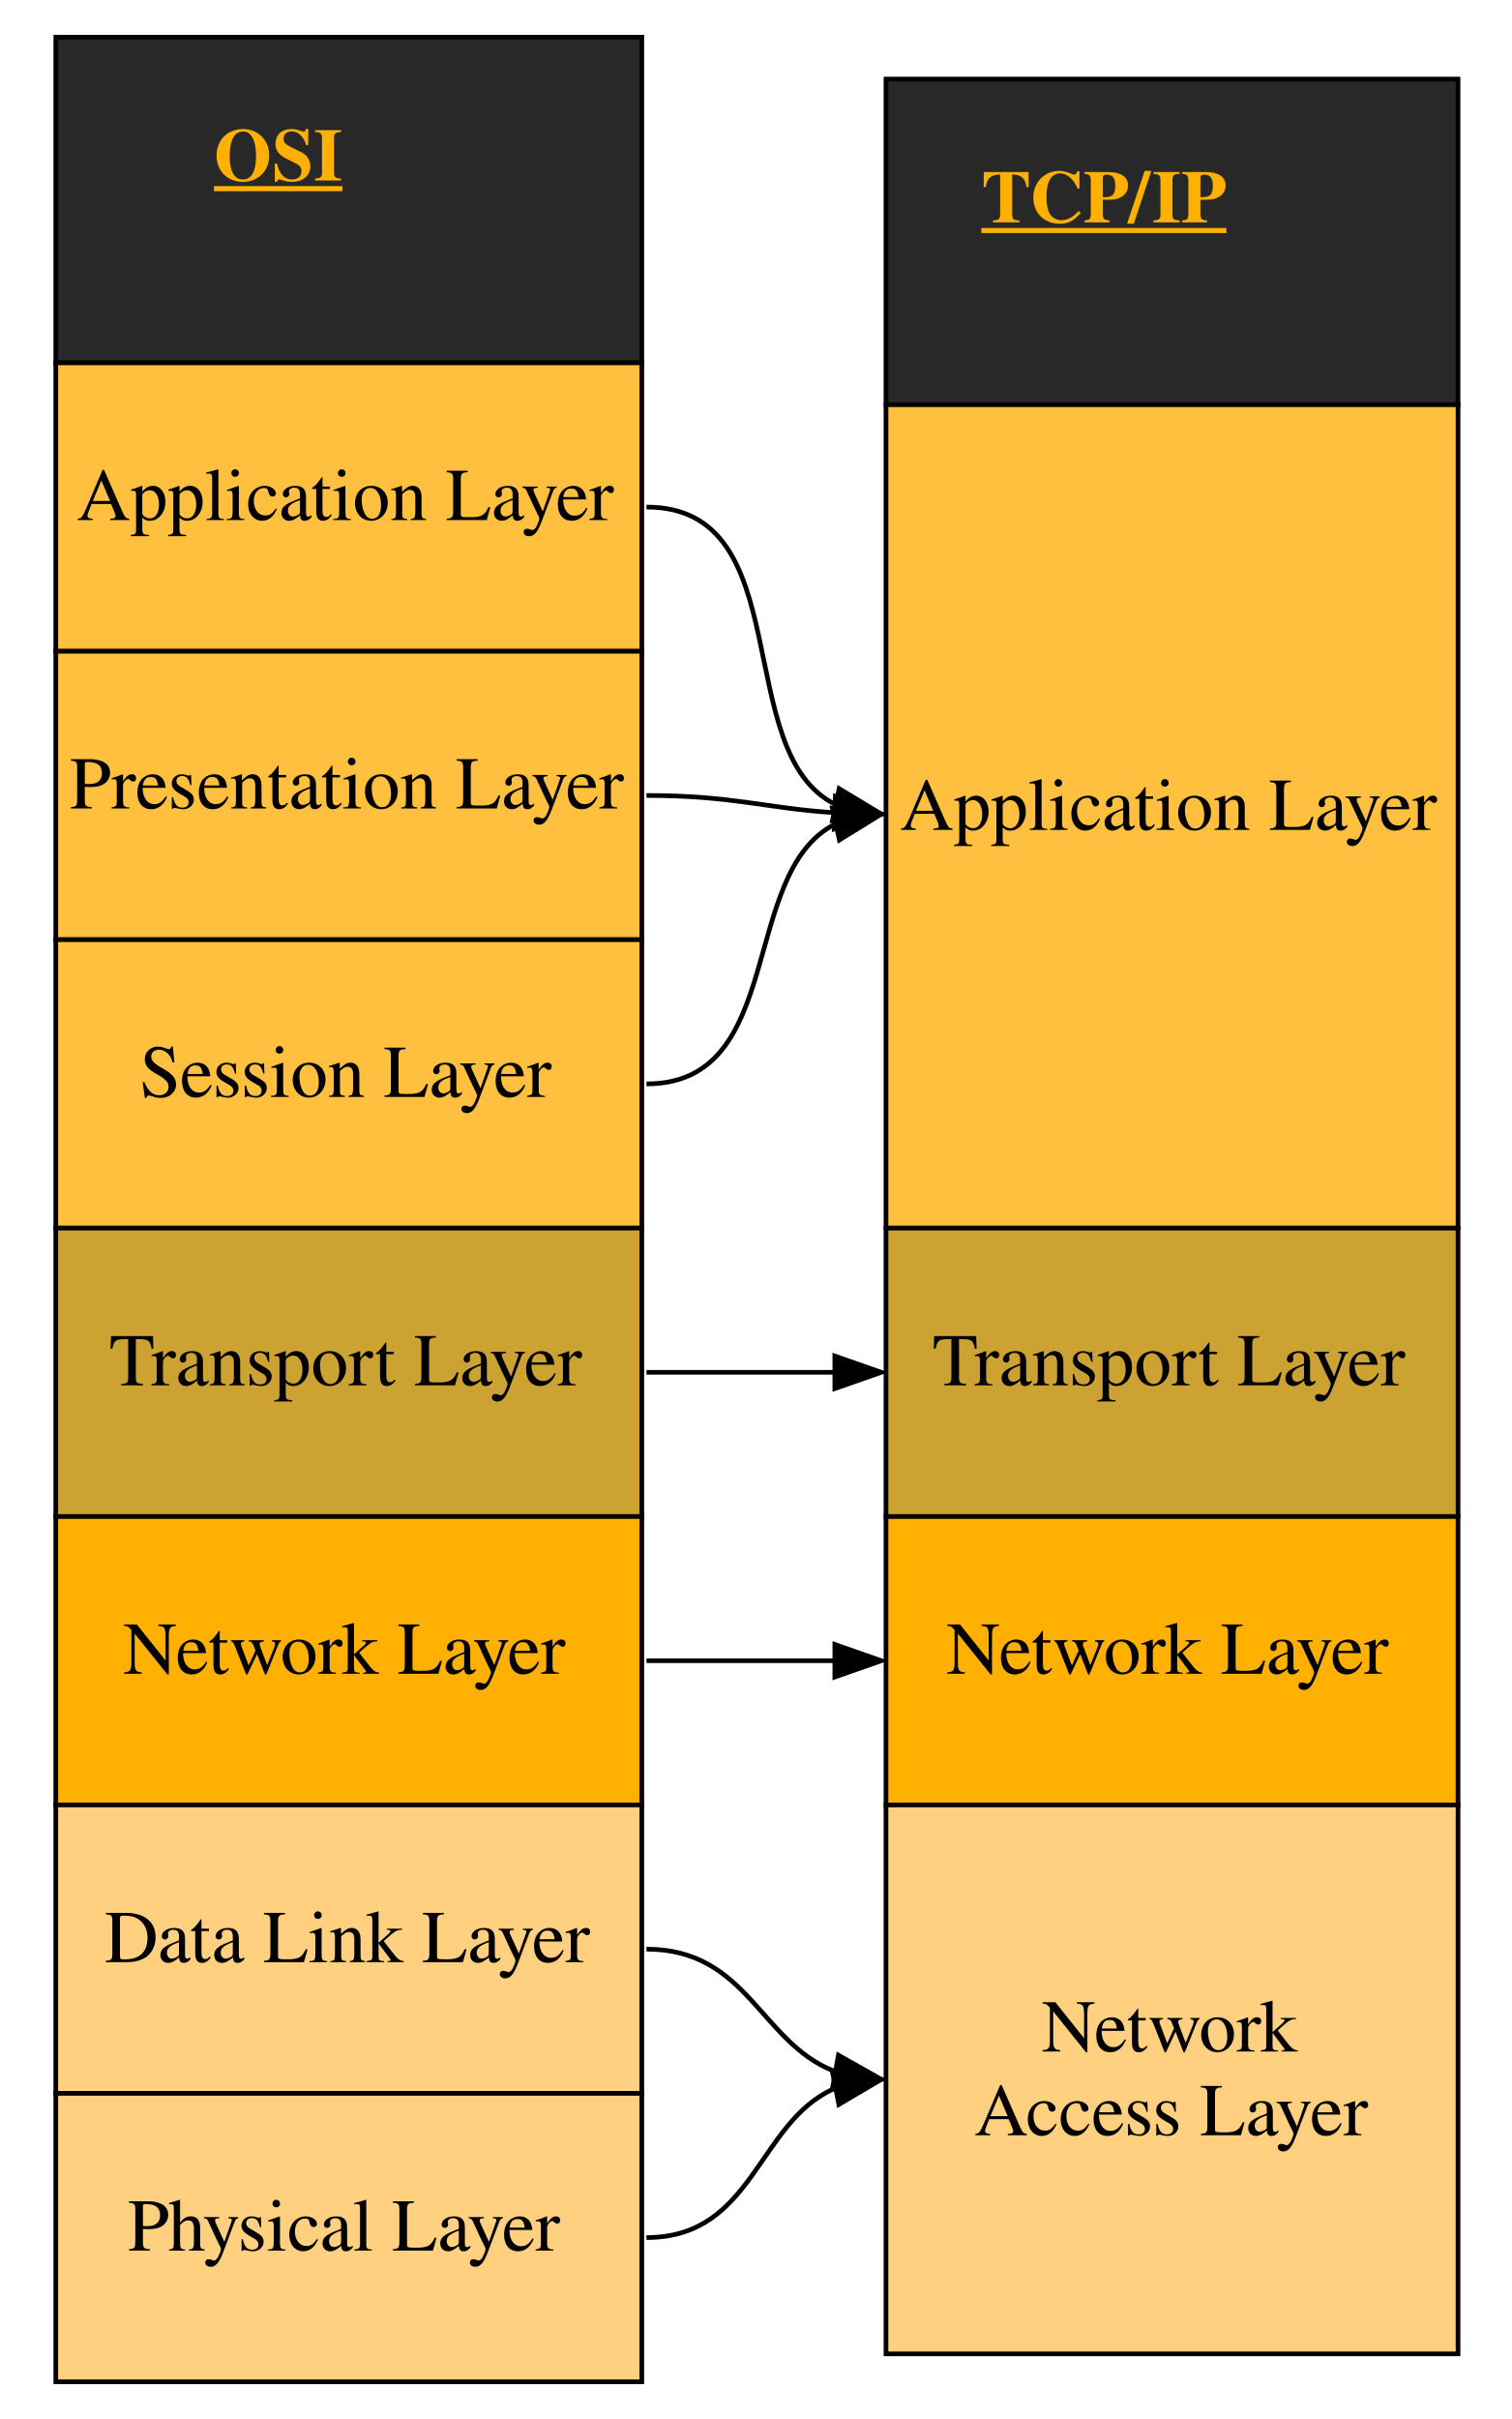
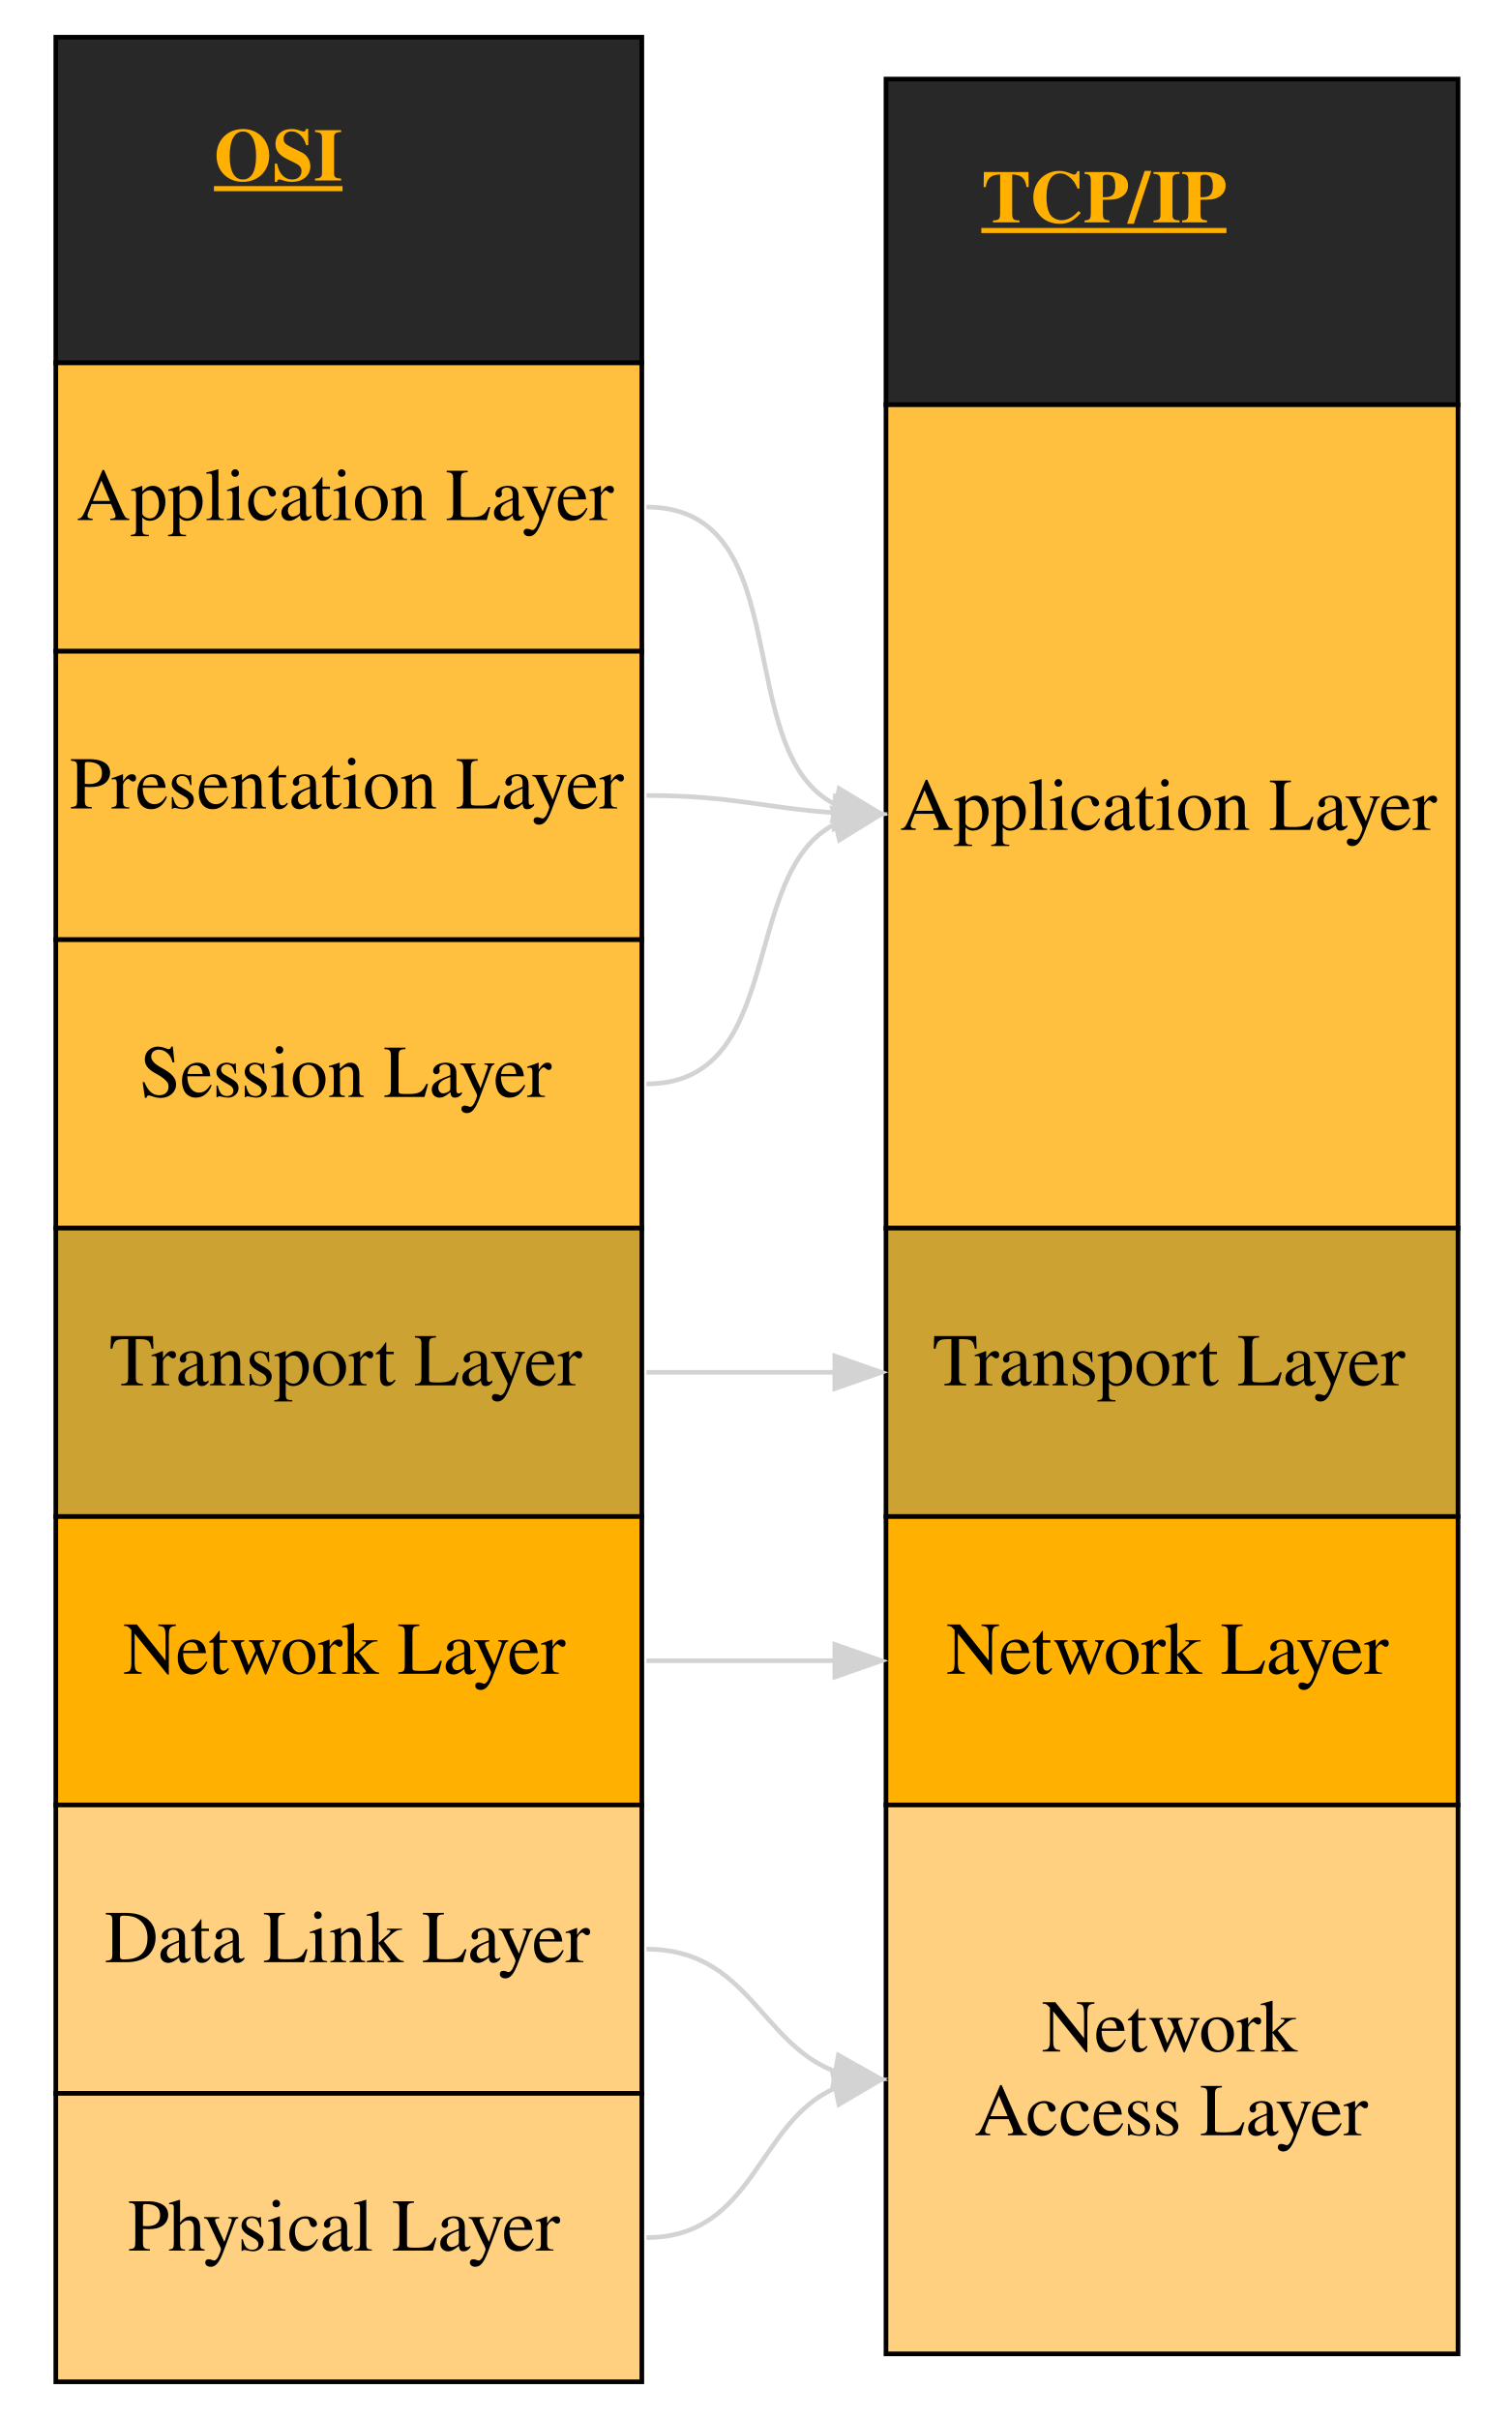
<svg xmlns="http://www.w3.org/2000/svg" width="325pt" height="520pt" viewBox="0.00 0.00 325.00 520.00">
  <g id="graph0" class="graph" transform="scale(1 1) rotate(0) translate(4 516)">
    <polygon fill="none" stroke="none" points="-4,4 -4,-516 321,-516 321,4 -4,4" />
    <g id="node1" class="node">
      <polygon fill="#282828" stroke="black" points="8,-438 8,-508 134,-508 134,-438 8,-438" />
      <text text-anchor="start" x="42" y="-477.2" font-family="Times,serif" font-weight="bold" text-decoration="underline" font-size="16.00" fill="#ffb000">    OSI    </text>
      <polygon fill="#ffc040" stroke="none" points="8,-376 8,-438 134,-438 134,-376 8,-376" />
      <polygon fill="none" stroke="black" points="8,-376 8,-438 134,-438 134,-376 8,-376" />
      <text text-anchor="start" x="12.5" y="-404.2" font-family="Times,serif" font-size="16.00">Application Layer</text>
      <polygon fill="#ffc040" stroke="none" points="8,-314 8,-376 134,-376 134,-314 8,-314" />
      <polygon fill="none" stroke="black" points="8,-314 8,-376 134,-376 134,-314 8,-314" />
      <text text-anchor="start" x="11" y="-342.2" font-family="Times,serif" font-size="16.00">Presentation Layer</text>
      <polygon fill="#ffc040" stroke="none" points="8,-252 8,-314 134,-314 134,-252 8,-252" />
      <polygon fill="none" stroke="black" points="8,-252 8,-314 134,-314 134,-252 8,-252" />
      <text text-anchor="start" x="26" y="-280.2" font-family="Times,serif" font-size="16.00">Session Layer</text>
      <polygon fill="#cca333" stroke="none" points="8,-190 8,-252 134,-252 134,-190 8,-190" />
      <polygon fill="none" stroke="black" points="8,-190 8,-252 134,-252 134,-190 8,-190" />
      <text text-anchor="start" x="19.5" y="-218.2" font-family="Times,serif" font-size="16.00">Transport Layer</text>
      <polygon fill="#ffb000" stroke="none" points="8,-128 8,-190 134,-190 134,-128 8,-128" />
      <polygon fill="none" stroke="black" points="8,-128 8,-190 134,-190 134,-128 8,-128" />
      <text text-anchor="start" x="22.5" y="-156.2" font-family="Times,serif" font-size="16.00">Network Layer</text>
      <polygon fill="#ffd080" stroke="none" points="8,-66 8,-128 134,-128 134,-66 8,-66" />
      <polygon fill="none" stroke="black" points="8,-66 8,-128 134,-128 134,-66 8,-66" />
      <text text-anchor="start" x="18.5" y="-94.2" font-family="Times,serif" font-size="16.00">Data Link Layer</text>
      <polygon fill="#ffd080" stroke="none" points="8,-4 8,-66 134,-66 134,-4 8,-4" />
      <polygon fill="none" stroke="black" points="8,-4 8,-66 134,-66 134,-4 8,-4" />
      <text text-anchor="start" x="23.5" y="-32.2" font-family="Times,serif" font-size="16.00">Physical Layer</text>
    </g>
    <g id="node2" class="node">
      <polygon fill="#282828" stroke="black" points="186.5,-429 186.5,-499 309.5,-499 309.5,-429 186.5,-429" />
      <text text-anchor="start" x="207" y="-468.2" font-family="Times,serif" font-weight="bold" text-decoration="underline" font-size="16.00" fill="#ffb000">    TCP/IP    </text>
      <polygon fill="#ffc040" stroke="none" points="186.5,-252 186.5,-429 309.5,-429 309.5,-252 186.5,-252" />
      <polygon fill="none" stroke="black" points="186.5,-252 186.5,-429 309.5,-429 309.5,-252 186.5,-252" />
      <text text-anchor="start" x="189.5" y="-337.6" font-family="Times,serif" font-size="16.00">Application Layer</text>
      <polygon fill="#cca333" stroke="none" points="186.5,-190 186.5,-252 309.5,-252 309.5,-190 186.5,-190" />
      <polygon fill="none" stroke="black" points="186.5,-190 186.5,-252 309.5,-252 309.5,-190 186.5,-190" />
      <text text-anchor="start" x="196.5" y="-218.2" font-family="Times,serif" font-size="16.00">Transport Layer</text>
      <polygon fill="#ffb000" stroke="none" points="186.5,-128 186.5,-190 309.5,-190 309.5,-128 186.5,-128" />
      <polygon fill="none" stroke="black" points="186.5,-128 186.5,-190 309.5,-190 309.5,-128 186.5,-128" />
      <text text-anchor="start" x="199.5" y="-156.2" font-family="Times,serif" font-size="16.00">Network Layer</text>
      <polygon fill="#ffd080" stroke="none" points="186.5,-10 186.5,-128 309.5,-128 309.5,-10 186.5,-10" />
      <polygon fill="none" stroke="black" points="186.5,-10 186.5,-128 309.5,-128 309.5,-10 186.5,-10" />
      <text text-anchor="start" x="220" y="-75" font-family="Times,serif" font-size="16.00">Network</text>
      <text text-anchor="start" x="205.5" y="-57" font-family="Times,serif" font-size="16.00">Access Layer</text>
    </g>
    <g id="0" class="edge">
-       <path fill="none" stroke="black" d="M135,-407C168.04,-407 152.824,-354.188 175.684,-343.048" />
-       <polygon fill="black" stroke="black" points="176.426,-346.468 185.5,-341 174.996,-339.616 176.426,-346.468" />
+       <path fill="none" stroke="#D3D3D3" d="M135,-407C168.04,-407 152.824,-354.188 175.684,-343.048" />
+       <polygon fill="#D3D3D3" stroke="#D3D3D3" points="176.426,-346.468 185.5,-341 174.996,-339.616 176.426,-346.468" />
    </g>
    <g id="0" class="edge">
-       <path fill="none" stroke="black" d="M135,-345C153.645,-345 160.601,-342.257 175.228,-341.314" />
-       <polygon fill="black" stroke="black" points="175.612,-344.804 185.5,-341 175.398,-337.807 175.612,-344.804" />
+       <path fill="none" stroke="#D3D3D3" d="M135,-345C153.645,-345 160.601,-342.257 175.228,-341.314" />
+       <polygon fill="#D3D3D3" stroke="#D3D3D3" points="175.612,-344.804 185.5,-341 175.398,-337.807 175.612,-344.804" />
    </g>
    <g id="0" class="edge">
-       <path fill="none" stroke="black" d="M135,-283C165.174,-283 154.791,-328.203 175.46,-338.797" />
-       <polygon fill="black" stroke="black" points="174.982,-342.275 185.5,-341 176.482,-335.438 174.982,-342.275" />
+       <path fill="none" stroke="#D3D3D3" d="M135,-283C165.174,-283 154.791,-328.203 175.46,-338.797" />
    </g>
    <g id="1" class="edge">
-       <path fill="none" stroke="black" d="M135,-221C153.587,-221 160.629,-221 175.248,-221" />
-       <polygon fill="black" stroke="black" points="175.5,-224.5 185.5,-221 175.5,-217.5 175.5,-224.5" />
+       <path fill="none" stroke="#D3D3D3" d="M135,-221C153.587,-221 160.629,-221 175.248,-221" />
+       <polygon fill="#D3D3D3" stroke="#D3D3D3" points="175.5,-224.5 185.5,-221 175.5,-217.5 175.5,-224.5" />
    </g>
+     <polygon fill="#D3D3D3" stroke="#D3D3D3" points="174.982,-342.275 185.5,-341 176.482,-335.438 174.982,-342.275" />
    <g id="2" class="edge">
-       <path fill="none" stroke="black" d="M135,-159C153.587,-159 160.629,-159 175.248,-159" />
-       <polygon fill="black" stroke="black" points="175.5,-162.5 185.5,-159 175.5,-155.5 175.5,-162.5" />
+       <path fill="none" stroke="#D3D3D3" d="M135,-159C153.587,-159 160.629,-159 175.248,-159" />
+       <polygon fill="#D3D3D3" stroke="#D3D3D3" points="175.5,-162.5 185.5,-159 175.5,-155.5 175.5,-162.5" />
    </g>
    <g id="3" class="edge">
-       <path fill="none" stroke="black" d="M135,-97C156.654,-97 159.448,-77.066 175.208,-70.837" />
-       <polygon fill="black" stroke="black" points="176.271,-74.203 185.5,-69 175.041,-67.312 176.271,-74.203" />
+       <path fill="none" stroke="#D3D3D3" d="M135,-97C156.654,-97 159.448,-77.066 175.208,-70.837" />
+       <polygon fill="#D3D3D3" stroke="#D3D3D3" points="176.271,-74.203 185.5,-69 175.041,-67.312 176.271,-74.203" />
    </g>
    <g id="3" class="edge">
-       <path fill="none" stroke="black" d="M135,-35C158.041,-35 158.84,-59.655 175.278,-66.975" />
-       <polygon fill="black" stroke="black" points="175.01,-70.49 185.5,-69 176.371,-63.623 175.01,-70.49" />
+       <path fill="none" stroke="#D3D3D3" d="M135,-35C158.041,-35 158.84,-59.655 175.278,-66.975" />
+       <polygon fill="#D3D3D3" stroke="#D3D3D3" points="175.01,-70.49 185.5,-69 176.371,-63.623 175.01,-70.49" />
    </g>
  </g>
</svg>
